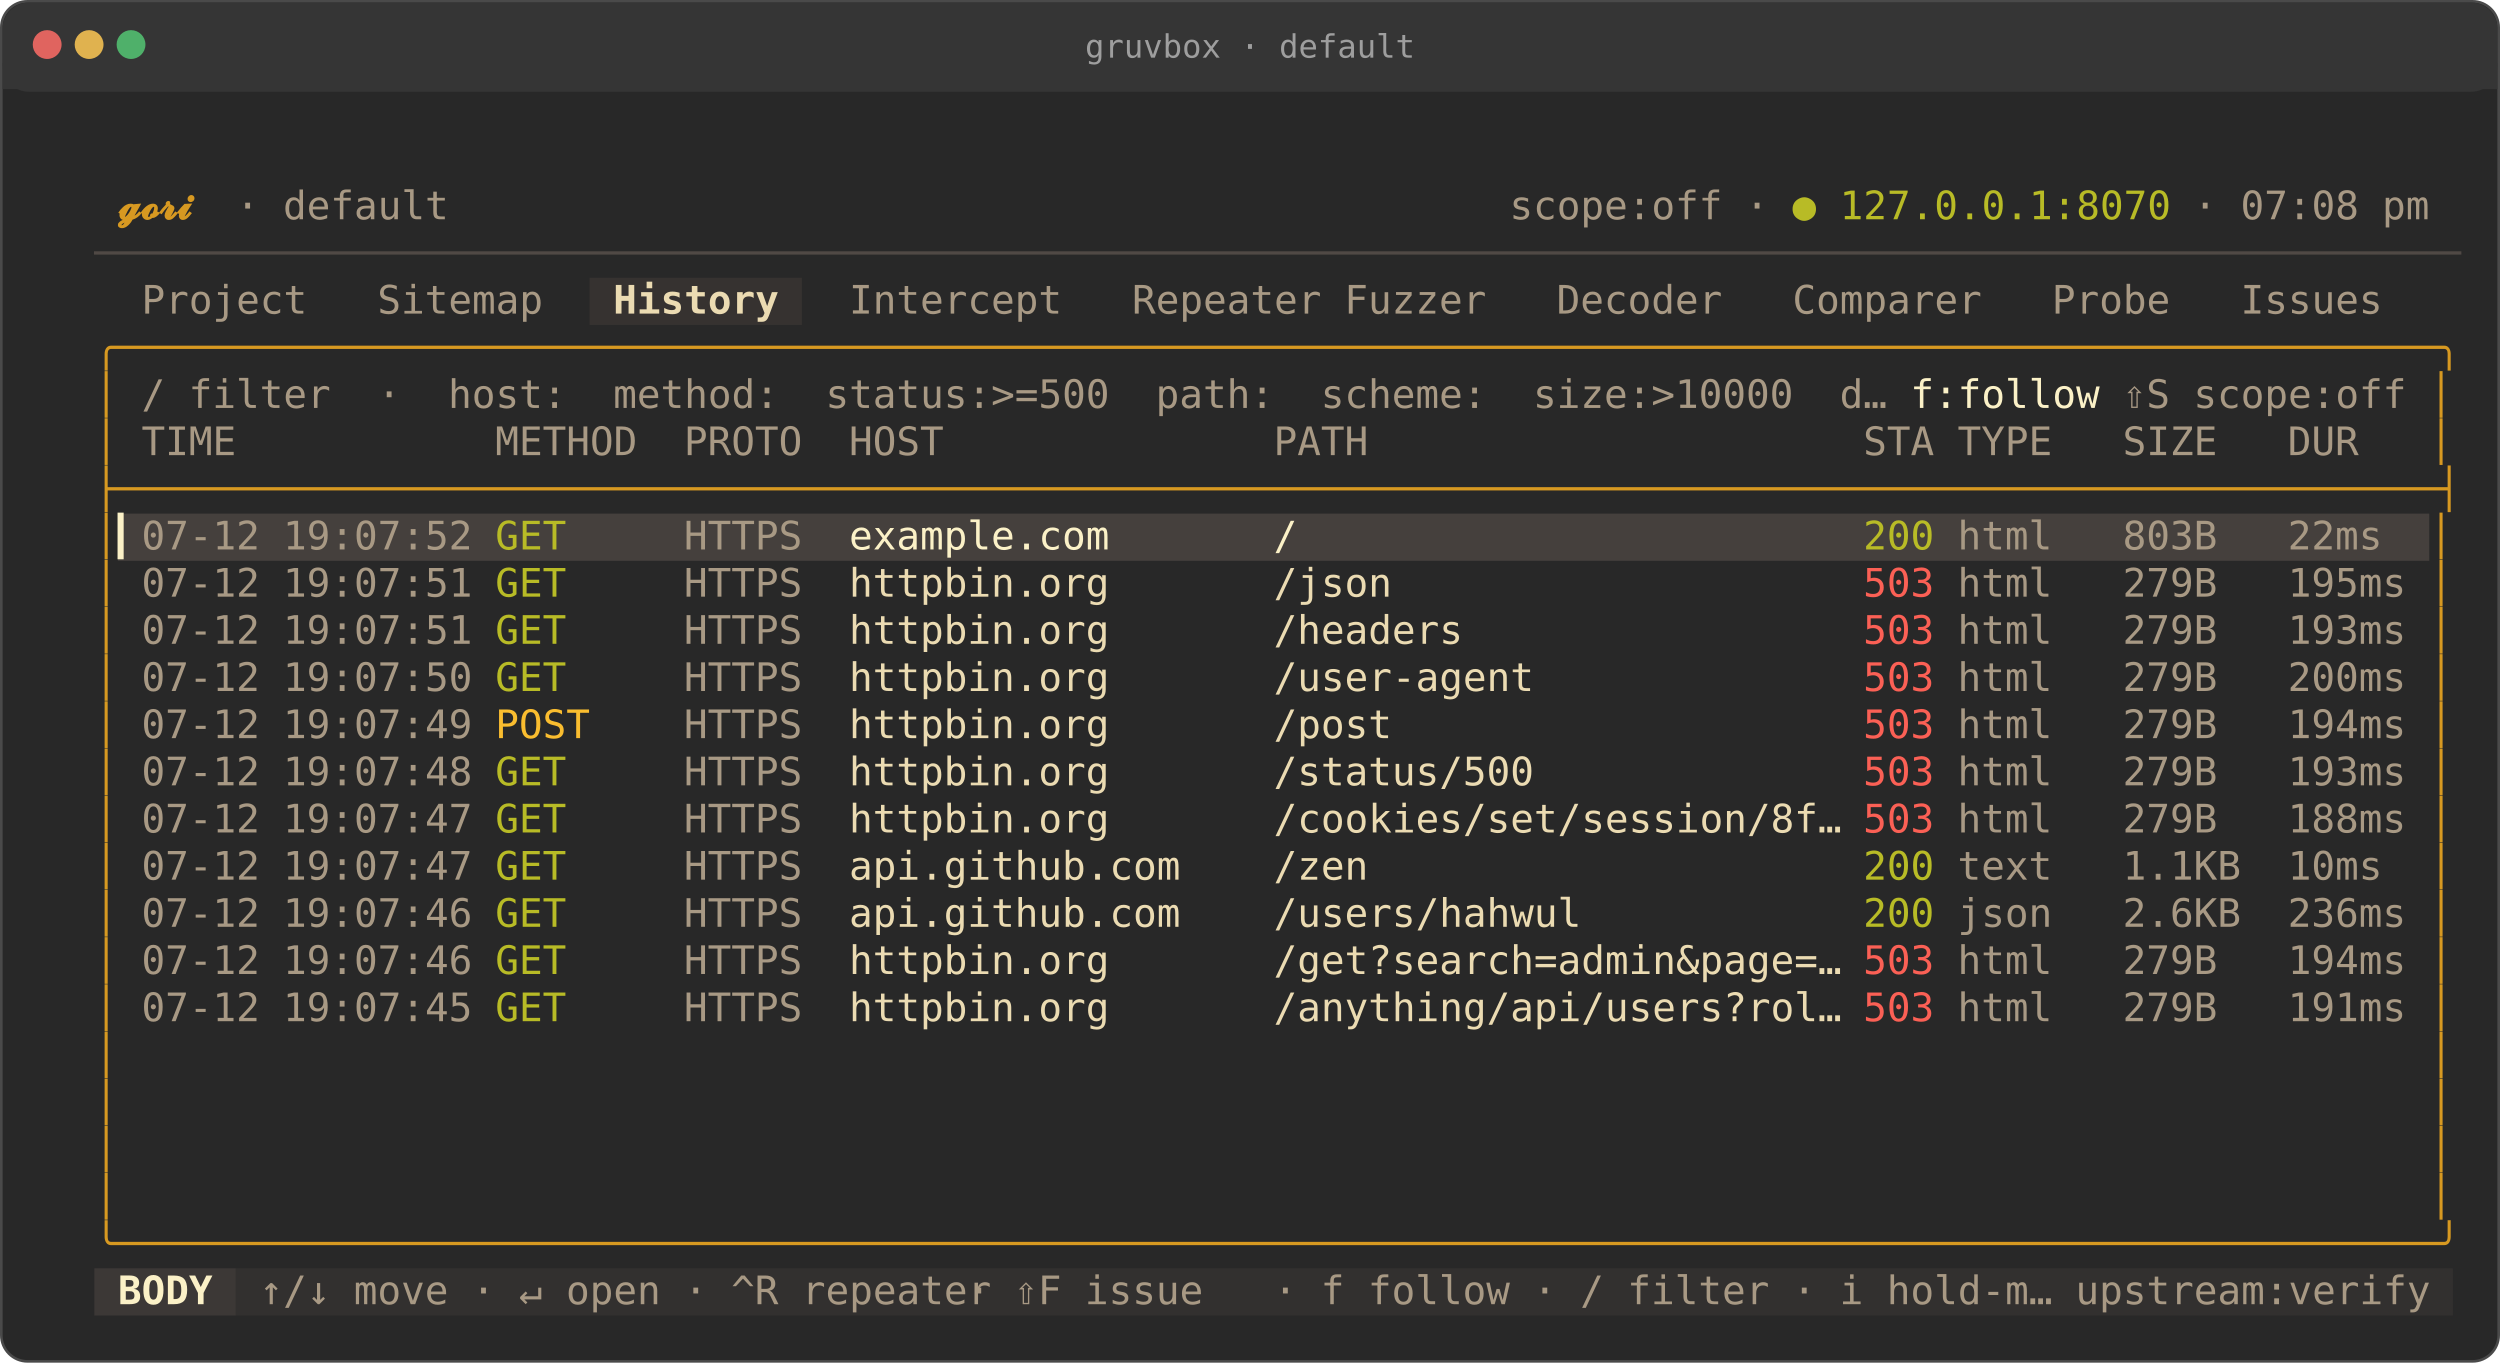
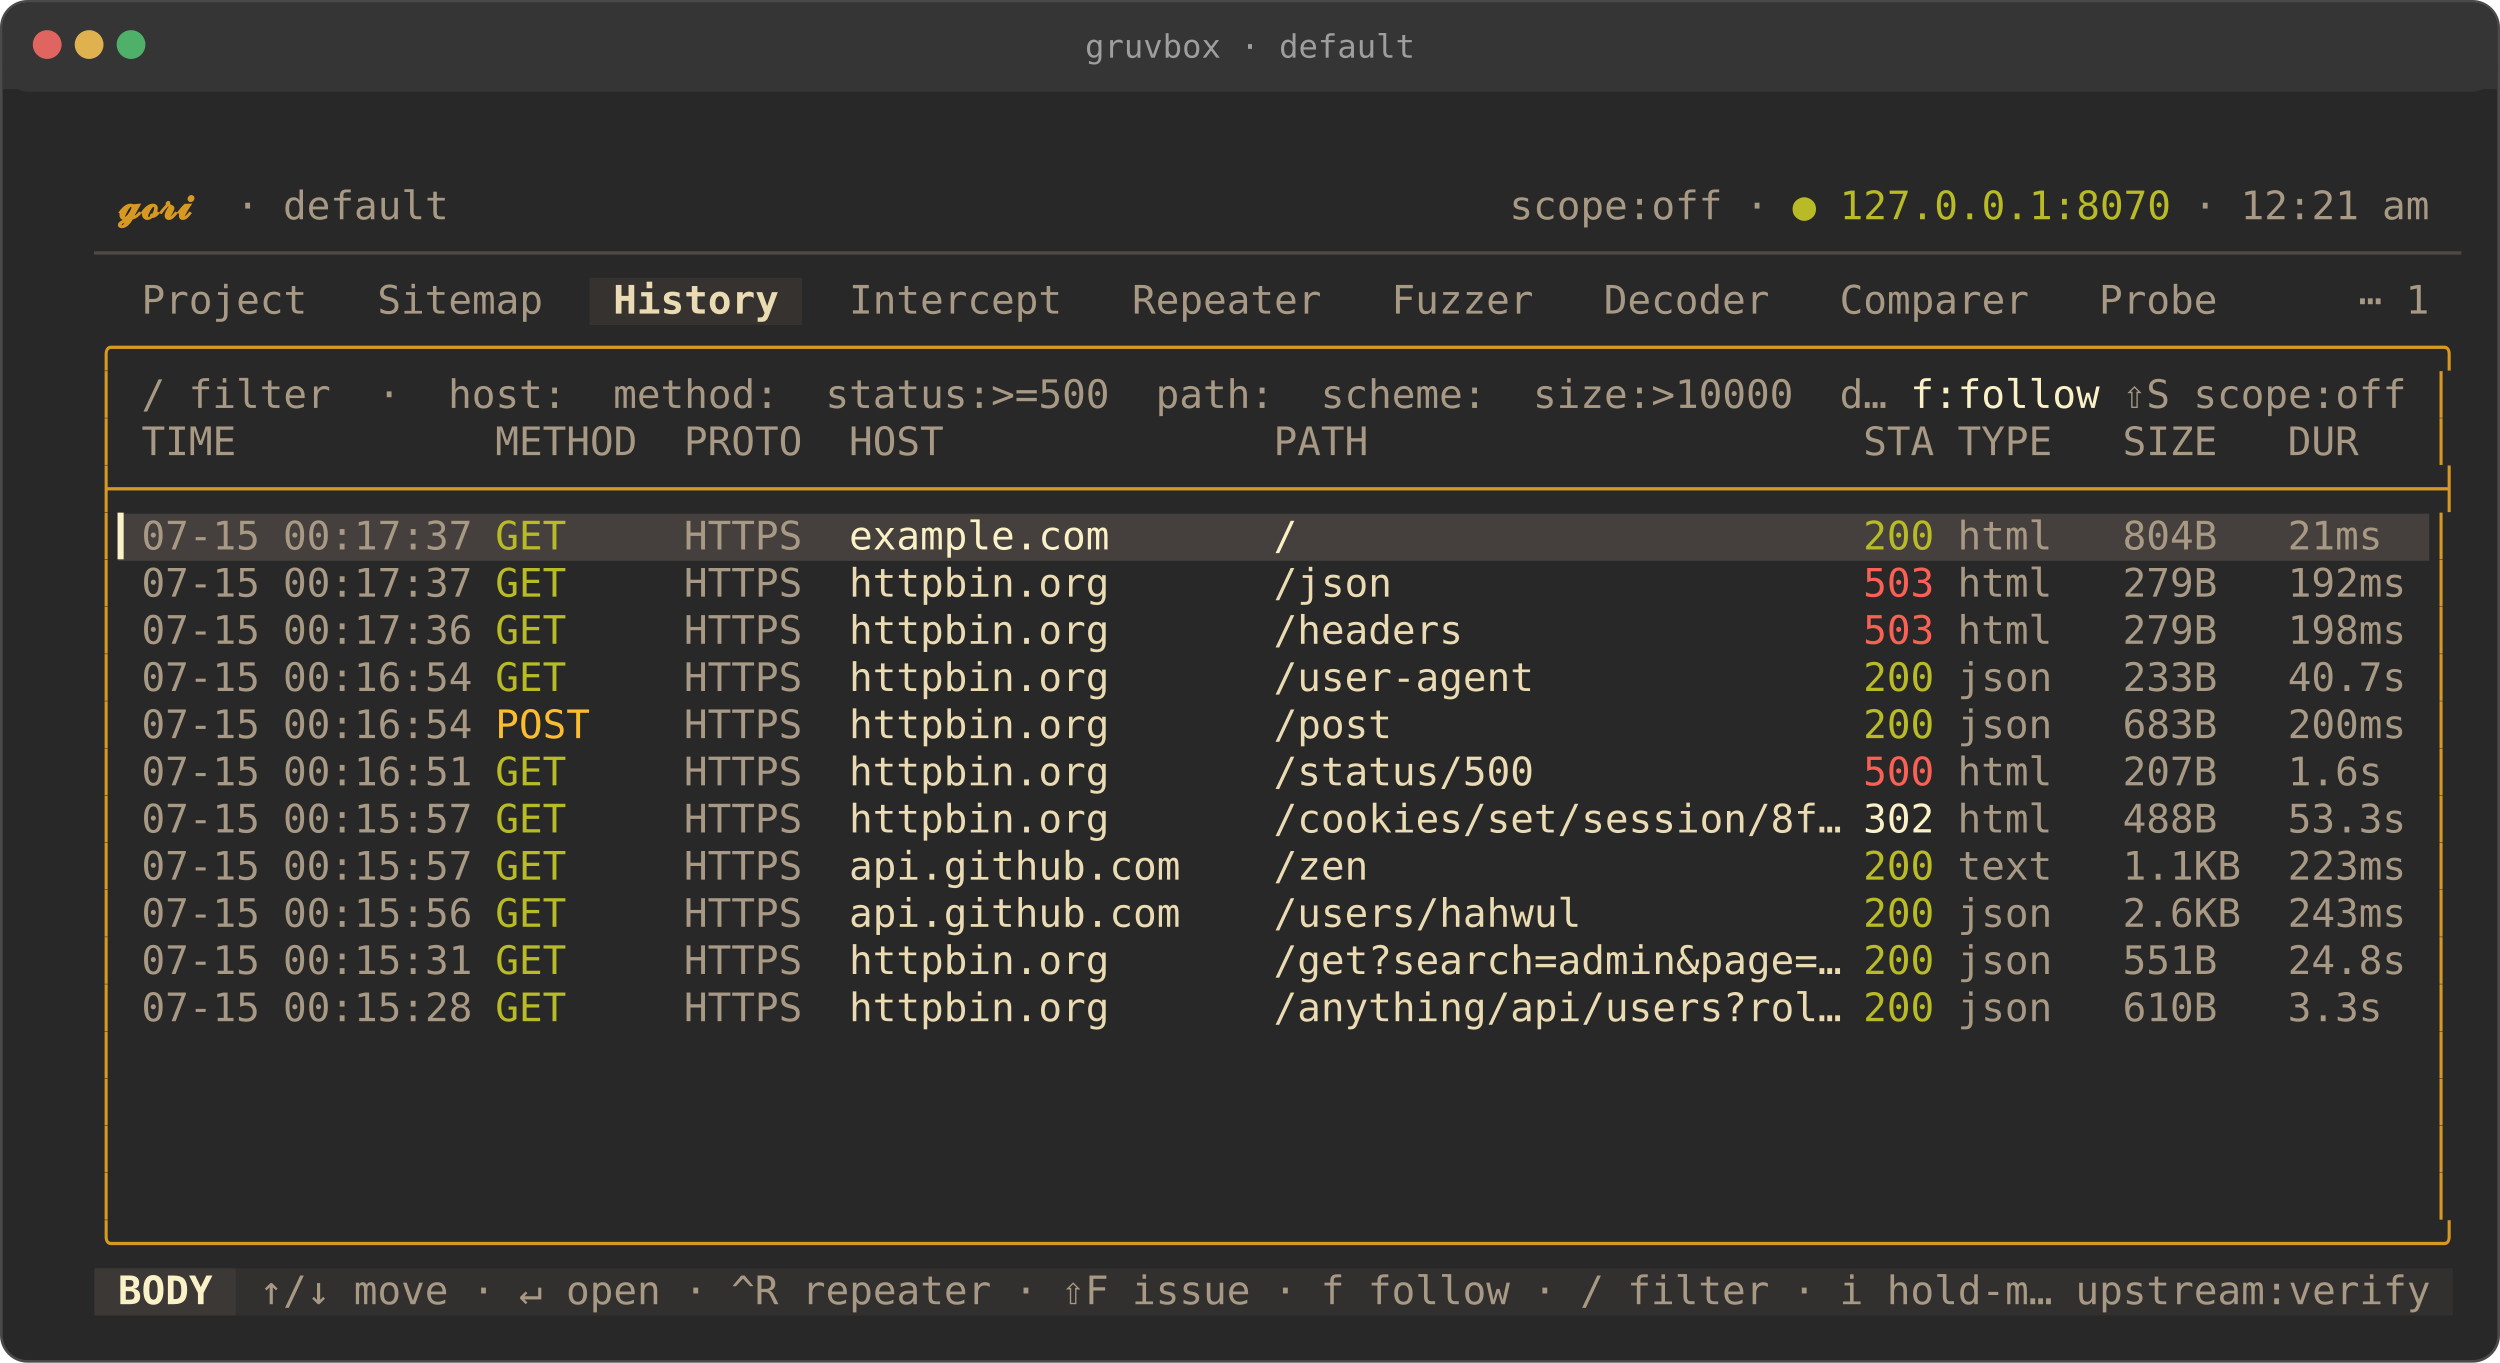
<svg xmlns="http://www.w3.org/2000/svg" width="954" height="520" viewBox="0 0 954.0 520.0" font-family="ui-monospace,'SF Mono','JetBrains Mono',Menlo,Consolas,monospace" font-size="15.0px" role="img" aria-label="gruvbox · default">
  <rect x="0.5" y="0.5" width="953.0" height="519.0" rx="10" ry="10" fill="#282828" stroke="#4a4a4a" stroke-width="1" />
  <rect x="1" y="1" width="952.0" height="34.0" rx="10" ry="10" fill="#353535" />
  <rect x="1" y="24.0" width="952.0" height="10" fill="#353535" />
  <circle cx="18.0" cy="17.0" r="5.5" fill="#e0645f" />
  <circle cx="34.0" cy="17.0" r="5.5" fill="#e0b24f" />
  <circle cx="50.0" cy="17.0" r="5.5" fill="#4fb06a" />
  <text x="477.0" y="22.0" text-anchor="middle" fill="#9e9e9e" font-size="12.3px">gruvbox · default</text>
  <rect x="225.00" y="106.00" width="81.00" height="18.00" fill="#363230" />
  <rect x="45.00" y="196.00" width="882.00" height="18.00" fill="#45403d" />
  <rect x="36.00" y="484.00" width="54.00" height="18.00" fill="#3c3836" />
  <rect x="90.00" y="484.00" width="846.00" height="18.00" fill="#32302f" />
  <text x="45.00" y="83.68" textLength="36.00" lengthAdjust="spacingAndGlyphs" fill="#d79921" font-weight="700" xml:space="preserve">𝓰𝓸𝓻𝓲</text>
  <text x="90.00" y="83.68" textLength="9.00" lengthAdjust="spacingAndGlyphs" fill="#a89984" xml:space="preserve">·</text>
  <text x="108.00" y="83.68" textLength="63.00" lengthAdjust="spacingAndGlyphs" fill="#a89984" xml:space="preserve">default</text>
  <text x="576.00" y="83.68" textLength="81.00" lengthAdjust="spacingAndGlyphs" fill="#a89984" xml:space="preserve">scope:off</text>
  <text x="666.00" y="83.68" textLength="9.00" lengthAdjust="spacingAndGlyphs" fill="#a89984" xml:space="preserve">·</text>
  <text x="684.00" y="83.68" textLength="9.00" lengthAdjust="spacingAndGlyphs" fill="#b8bb26" xml:space="preserve">●</text>
  <text x="702.00" y="83.68" textLength="126.00" lengthAdjust="spacingAndGlyphs" fill="#b8bb26" xml:space="preserve">127.0.0.1:8070</text>
  <text x="837.00" y="83.68" textLength="9.00" lengthAdjust="spacingAndGlyphs" fill="#a89984" xml:space="preserve">·</text>
-   <text x="855.00" y="83.68" textLength="45.00" lengthAdjust="spacingAndGlyphs" fill="#a89984" xml:space="preserve">07:08</text>
-   <text x="909.00" y="83.68" textLength="18.00" lengthAdjust="spacingAndGlyphs" fill="#a89984" xml:space="preserve">pm</text>
+   <text x="855.00" y="83.68" textLength="45.00" lengthAdjust="spacingAndGlyphs" fill="#a89984" xml:space="preserve">12:21</text>
+   <text x="909.00" y="83.68" textLength="18.00" lengthAdjust="spacingAndGlyphs" fill="#a89984" xml:space="preserve">am</text>
  <text x="36.00" y="101.68" textLength="900.00" lengthAdjust="spacingAndGlyphs" fill="#504945" xml:space="preserve">────────────────────────────────────────────────────────────────────────────────────────────────────</text>
  <text x="54.00" y="119.68" textLength="63.00" lengthAdjust="spacingAndGlyphs" fill="#a89984" xml:space="preserve">Project</text>
  <text x="144.00" y="119.68" textLength="63.00" lengthAdjust="spacingAndGlyphs" fill="#a89984" xml:space="preserve">Sitemap</text>
  <text x="234.00" y="119.68" textLength="63.00" lengthAdjust="spacingAndGlyphs" fill="#ebdbb2" font-weight="700" xml:space="preserve">History</text>
  <text x="324.00" y="119.68" textLength="81.00" lengthAdjust="spacingAndGlyphs" fill="#a89984" xml:space="preserve">Intercept</text>
-   <text x="432.00" y="119.68" textLength="54.00" lengthAdjust="spacingAndGlyphs" fill="#a89984" xml:space="preserve">Repeater</text>
-   <text x="513.00" y="119.68" textLength="54.00" lengthAdjust="spacingAndGlyphs" fill="#a89984" xml:space="preserve">Fuzzer</text>
-   <text x="594.00" y="119.68" textLength="63.00" lengthAdjust="spacingAndGlyphs" fill="#a89984" xml:space="preserve">Decoder</text>
-   <text x="684.00" y="119.68" textLength="72.00" lengthAdjust="spacingAndGlyphs" fill="#a89984" xml:space="preserve">Comparer</text>
-   <text x="783.00" y="119.68" textLength="45.00" lengthAdjust="spacingAndGlyphs" fill="#a89984" xml:space="preserve">Probe</text>
-   <text x="855.00" y="119.68" textLength="72.00" lengthAdjust="spacingAndGlyphs" fill="#a89984" xml:space="preserve">Issues</text>
+   <text x="432.00" y="119.68" textLength="72.00" lengthAdjust="spacingAndGlyphs" fill="#a89984" xml:space="preserve">Repeater</text>
+   <text x="531.00" y="119.68" textLength="54.00" lengthAdjust="spacingAndGlyphs" fill="#a89984" xml:space="preserve">Fuzzer</text>
+   <text x="612.00" y="119.68" textLength="63.00" lengthAdjust="spacingAndGlyphs" fill="#a89984" xml:space="preserve">Decoder</text>
+   <text x="702.00" y="119.68" textLength="72.00" lengthAdjust="spacingAndGlyphs" fill="#a89984" xml:space="preserve">Comparer</text>
+   <text x="801.00" y="119.68" textLength="45.00" lengthAdjust="spacingAndGlyphs" fill="#a89984" xml:space="preserve">Probe</text>
+   <text x="900.00" y="119.68" textLength="9.00" lengthAdjust="spacingAndGlyphs" fill="#a89984" xml:space="preserve">⋯</text>
+   <text x="918.00" y="119.68" textLength="9.00" lengthAdjust="spacingAndGlyphs" fill="#a89984" xml:space="preserve">1</text>
  <text x="36.00" y="137.68" textLength="900.00" lengthAdjust="spacingAndGlyphs" fill="#d79921" xml:space="preserve">╭──────────────────────────────────────────────────────────────────────────────────────────────────╮</text>
  <text x="36.00" y="155.68" textLength="9.00" lengthAdjust="spacingAndGlyphs" fill="#d79921" xml:space="preserve">│</text>
  <text x="54.00" y="155.68" textLength="9.00" lengthAdjust="spacingAndGlyphs" fill="#a89984" xml:space="preserve">/</text>
  <text x="72.00" y="155.68" textLength="54.00" lengthAdjust="spacingAndGlyphs" fill="#a89984" xml:space="preserve">filter</text>
  <text x="144.00" y="155.68" textLength="9.00" lengthAdjust="spacingAndGlyphs" fill="#a89984" xml:space="preserve">·</text>
  <text x="171.00" y="155.68" textLength="45.00" lengthAdjust="spacingAndGlyphs" fill="#a89984" xml:space="preserve">host:</text>
  <text x="234.00" y="155.68" textLength="63.00" lengthAdjust="spacingAndGlyphs" fill="#a89984" xml:space="preserve">method:</text>
  <text x="315.00" y="155.68" textLength="108.00" lengthAdjust="spacingAndGlyphs" fill="#a89984" xml:space="preserve">status:&gt;=500</text>
  <text x="441.00" y="155.68" textLength="45.00" lengthAdjust="spacingAndGlyphs" fill="#a89984" xml:space="preserve">path:</text>
  <text x="504.00" y="155.68" textLength="63.00" lengthAdjust="spacingAndGlyphs" fill="#a89984" xml:space="preserve">scheme:</text>
  <text x="585.00" y="155.68" textLength="99.00" lengthAdjust="spacingAndGlyphs" fill="#a89984" xml:space="preserve">size:&gt;10000</text>
  <text x="702.00" y="155.68" textLength="18.00" lengthAdjust="spacingAndGlyphs" fill="#a89984" xml:space="preserve">d…</text>
  <text x="729.00" y="155.68" textLength="72.00" lengthAdjust="spacingAndGlyphs" fill="#fbf1c7" xml:space="preserve">f:follow</text>
  <text x="810.00" y="155.68" textLength="18.00" lengthAdjust="spacingAndGlyphs" fill="#a89984" xml:space="preserve">⇧S</text>
  <text x="837.00" y="155.68" textLength="81.00" lengthAdjust="spacingAndGlyphs" fill="#a89984" xml:space="preserve">scope:off</text>
  <text x="927.00" y="155.68" textLength="9.00" lengthAdjust="spacingAndGlyphs" fill="#d79921" xml:space="preserve">│</text>
  <text x="36.00" y="173.68" textLength="9.00" lengthAdjust="spacingAndGlyphs" fill="#d79921" xml:space="preserve">│</text>
  <text x="54.00" y="173.68" textLength="36.00" lengthAdjust="spacingAndGlyphs" fill="#a89984" xml:space="preserve">TIME</text>
  <text x="189.00" y="173.68" textLength="54.00" lengthAdjust="spacingAndGlyphs" fill="#a89984" xml:space="preserve">METHOD</text>
  <text x="261.00" y="173.68" textLength="45.00" lengthAdjust="spacingAndGlyphs" fill="#a89984" xml:space="preserve">PROTO</text>
  <text x="324.00" y="173.68" textLength="36.00" lengthAdjust="spacingAndGlyphs" fill="#a89984" xml:space="preserve">HOST</text>
  <text x="486.00" y="173.68" textLength="36.00" lengthAdjust="spacingAndGlyphs" fill="#a89984" xml:space="preserve">PATH</text>
  <text x="711.00" y="173.68" textLength="27.00" lengthAdjust="spacingAndGlyphs" fill="#a89984" xml:space="preserve">STA</text>
  <text x="747.00" y="173.68" textLength="36.00" lengthAdjust="spacingAndGlyphs" fill="#a89984" xml:space="preserve">TYPE</text>
  <text x="810.00" y="173.68" textLength="36.00" lengthAdjust="spacingAndGlyphs" fill="#a89984" xml:space="preserve">SIZE</text>
  <text x="873.00" y="173.68" textLength="27.00" lengthAdjust="spacingAndGlyphs" fill="#a89984" xml:space="preserve">DUR</text>
  <text x="927.00" y="173.68" textLength="9.00" lengthAdjust="spacingAndGlyphs" fill="#d79921" xml:space="preserve">│</text>
  <text x="36.00" y="191.68" textLength="900.00" lengthAdjust="spacingAndGlyphs" fill="#d79921" xml:space="preserve">├──────────────────────────────────────────────────────────────────────────────────────────────────┤</text>
  <text x="36.00" y="209.68" textLength="9.00" lengthAdjust="spacingAndGlyphs" fill="#d79921" xml:space="preserve">│</text>
  <text x="45.00" y="209.68" textLength="9.00" lengthAdjust="spacingAndGlyphs" fill="#fbf1c7" xml:space="preserve">▎</text>
-   <text x="54.00" y="209.68" textLength="45.00" lengthAdjust="spacingAndGlyphs" fill="#a89984" xml:space="preserve">07-12</text>
-   <text x="108.00" y="209.68" textLength="72.00" lengthAdjust="spacingAndGlyphs" fill="#a89984" xml:space="preserve">19:07:52</text>
+   <text x="54.00" y="209.68" textLength="45.00" lengthAdjust="spacingAndGlyphs" fill="#a89984" xml:space="preserve">07-15</text>
+   <text x="108.00" y="209.68" textLength="72.00" lengthAdjust="spacingAndGlyphs" fill="#a89984" xml:space="preserve">00:17:37</text>
  <text x="189.00" y="209.68" textLength="27.00" lengthAdjust="spacingAndGlyphs" fill="#b8bb26" xml:space="preserve">GET</text>
  <text x="261.00" y="209.68" textLength="45.00" lengthAdjust="spacingAndGlyphs" fill="#a89984" xml:space="preserve">HTTPS</text>
  <text x="324.00" y="209.68" textLength="99.00" lengthAdjust="spacingAndGlyphs" fill="#fbf1c7" xml:space="preserve">example.com</text>
  <text x="486.00" y="209.68" textLength="9.00" lengthAdjust="spacingAndGlyphs" fill="#fbf1c7" xml:space="preserve">/</text>
  <text x="711.00" y="209.68" textLength="27.00" lengthAdjust="spacingAndGlyphs" fill="#b8bb26" xml:space="preserve">200</text>
  <text x="747.00" y="209.68" textLength="36.00" lengthAdjust="spacingAndGlyphs" fill="#a89984" xml:space="preserve">html</text>
-   <text x="810.00" y="209.68" textLength="36.00" lengthAdjust="spacingAndGlyphs" fill="#a89984" xml:space="preserve">803B</text>
-   <text x="873.00" y="209.68" textLength="36.00" lengthAdjust="spacingAndGlyphs" fill="#a89984" xml:space="preserve">22ms</text>
+   <text x="810.00" y="209.68" textLength="36.00" lengthAdjust="spacingAndGlyphs" fill="#a89984" xml:space="preserve">804B</text>
+   <text x="873.00" y="209.68" textLength="36.00" lengthAdjust="spacingAndGlyphs" fill="#a89984" xml:space="preserve">21ms</text>
  <text x="927.00" y="209.68" textLength="9.00" lengthAdjust="spacingAndGlyphs" fill="#d79921" xml:space="preserve">│</text>
  <text x="36.00" y="227.68" textLength="9.00" lengthAdjust="spacingAndGlyphs" fill="#d79921" xml:space="preserve">│</text>
-   <text x="54.00" y="227.68" textLength="45.00" lengthAdjust="spacingAndGlyphs" fill="#a89984" xml:space="preserve">07-12</text>
-   <text x="108.00" y="227.68" textLength="72.00" lengthAdjust="spacingAndGlyphs" fill="#a89984" xml:space="preserve">19:07:51</text>
+   <text x="54.00" y="227.68" textLength="45.00" lengthAdjust="spacingAndGlyphs" fill="#a89984" xml:space="preserve">07-15</text>
+   <text x="108.00" y="227.68" textLength="72.00" lengthAdjust="spacingAndGlyphs" fill="#a89984" xml:space="preserve">00:17:37</text>
  <text x="189.00" y="227.68" textLength="27.00" lengthAdjust="spacingAndGlyphs" fill="#b8bb26" xml:space="preserve">GET</text>
  <text x="261.00" y="227.68" textLength="45.00" lengthAdjust="spacingAndGlyphs" fill="#a89984" xml:space="preserve">HTTPS</text>
  <text x="324.00" y="227.68" textLength="99.00" lengthAdjust="spacingAndGlyphs" fill="#ebdbb2" xml:space="preserve">httpbin.org</text>
  <text x="486.00" y="227.68" textLength="45.00" lengthAdjust="spacingAndGlyphs" fill="#ebdbb2" xml:space="preserve">/json</text>
  <text x="711.00" y="227.68" textLength="27.00" lengthAdjust="spacingAndGlyphs" fill="#fb6055" xml:space="preserve">503</text>
  <text x="747.00" y="227.68" textLength="36.00" lengthAdjust="spacingAndGlyphs" fill="#a89984" xml:space="preserve">html</text>
  <text x="810.00" y="227.68" textLength="36.00" lengthAdjust="spacingAndGlyphs" fill="#a89984" xml:space="preserve">279B</text>
-   <text x="873.00" y="227.68" textLength="45.00" lengthAdjust="spacingAndGlyphs" fill="#a89984" xml:space="preserve">195ms</text>
+   <text x="873.00" y="227.68" textLength="45.00" lengthAdjust="spacingAndGlyphs" fill="#a89984" xml:space="preserve">192ms</text>
  <text x="927.00" y="227.68" textLength="9.00" lengthAdjust="spacingAndGlyphs" fill="#d79921" xml:space="preserve">│</text>
  <text x="36.00" y="245.68" textLength="9.00" lengthAdjust="spacingAndGlyphs" fill="#d79921" xml:space="preserve">│</text>
-   <text x="54.00" y="245.68" textLength="45.00" lengthAdjust="spacingAndGlyphs" fill="#a89984" xml:space="preserve">07-12</text>
-   <text x="108.00" y="245.68" textLength="72.00" lengthAdjust="spacingAndGlyphs" fill="#a89984" xml:space="preserve">19:07:51</text>
+   <text x="54.00" y="245.68" textLength="45.00" lengthAdjust="spacingAndGlyphs" fill="#a89984" xml:space="preserve">07-15</text>
+   <text x="108.00" y="245.68" textLength="72.00" lengthAdjust="spacingAndGlyphs" fill="#a89984" xml:space="preserve">00:17:36</text>
  <text x="189.00" y="245.68" textLength="27.00" lengthAdjust="spacingAndGlyphs" fill="#b8bb26" xml:space="preserve">GET</text>
  <text x="261.00" y="245.68" textLength="45.00" lengthAdjust="spacingAndGlyphs" fill="#a89984" xml:space="preserve">HTTPS</text>
  <text x="324.00" y="245.68" textLength="99.00" lengthAdjust="spacingAndGlyphs" fill="#ebdbb2" xml:space="preserve">httpbin.org</text>
  <text x="486.00" y="245.68" textLength="72.00" lengthAdjust="spacingAndGlyphs" fill="#ebdbb2" xml:space="preserve">/headers</text>
  <text x="711.00" y="245.68" textLength="27.00" lengthAdjust="spacingAndGlyphs" fill="#fb6055" xml:space="preserve">503</text>
  <text x="747.00" y="245.68" textLength="36.00" lengthAdjust="spacingAndGlyphs" fill="#a89984" xml:space="preserve">html</text>
  <text x="810.00" y="245.68" textLength="36.00" lengthAdjust="spacingAndGlyphs" fill="#a89984" xml:space="preserve">279B</text>
-   <text x="873.00" y="245.68" textLength="45.00" lengthAdjust="spacingAndGlyphs" fill="#a89984" xml:space="preserve">193ms</text>
+   <text x="873.00" y="245.68" textLength="45.00" lengthAdjust="spacingAndGlyphs" fill="#a89984" xml:space="preserve">198ms</text>
  <text x="927.00" y="245.68" textLength="9.00" lengthAdjust="spacingAndGlyphs" fill="#d79921" xml:space="preserve">│</text>
  <text x="36.00" y="263.68" textLength="9.00" lengthAdjust="spacingAndGlyphs" fill="#d79921" xml:space="preserve">│</text>
-   <text x="54.00" y="263.68" textLength="45.00" lengthAdjust="spacingAndGlyphs" fill="#a89984" xml:space="preserve">07-12</text>
-   <text x="108.00" y="263.68" textLength="72.00" lengthAdjust="spacingAndGlyphs" fill="#a89984" xml:space="preserve">19:07:50</text>
+   <text x="54.00" y="263.68" textLength="45.00" lengthAdjust="spacingAndGlyphs" fill="#a89984" xml:space="preserve">07-15</text>
+   <text x="108.00" y="263.68" textLength="72.00" lengthAdjust="spacingAndGlyphs" fill="#a89984" xml:space="preserve">00:16:54</text>
  <text x="189.00" y="263.68" textLength="27.00" lengthAdjust="spacingAndGlyphs" fill="#b8bb26" xml:space="preserve">GET</text>
  <text x="261.00" y="263.68" textLength="45.00" lengthAdjust="spacingAndGlyphs" fill="#a89984" xml:space="preserve">HTTPS</text>
  <text x="324.00" y="263.68" textLength="99.00" lengthAdjust="spacingAndGlyphs" fill="#ebdbb2" xml:space="preserve">httpbin.org</text>
  <text x="486.00" y="263.68" textLength="99.00" lengthAdjust="spacingAndGlyphs" fill="#ebdbb2" xml:space="preserve">/user-agent</text>
-   <text x="711.00" y="263.68" textLength="27.00" lengthAdjust="spacingAndGlyphs" fill="#fb6055" xml:space="preserve">503</text>
-   <text x="747.00" y="263.68" textLength="36.00" lengthAdjust="spacingAndGlyphs" fill="#a89984" xml:space="preserve">html</text>
-   <text x="810.00" y="263.68" textLength="36.00" lengthAdjust="spacingAndGlyphs" fill="#a89984" xml:space="preserve">279B</text>
-   <text x="873.00" y="263.68" textLength="45.00" lengthAdjust="spacingAndGlyphs" fill="#a89984" xml:space="preserve">200ms</text>
+   <text x="711.00" y="263.68" textLength="27.00" lengthAdjust="spacingAndGlyphs" fill="#b8bb26" xml:space="preserve">200</text>
+   <text x="747.00" y="263.68" textLength="36.00" lengthAdjust="spacingAndGlyphs" fill="#a89984" xml:space="preserve">json</text>
+   <text x="810.00" y="263.68" textLength="36.00" lengthAdjust="spacingAndGlyphs" fill="#a89984" xml:space="preserve">233B</text>
+   <text x="873.00" y="263.68" textLength="45.00" lengthAdjust="spacingAndGlyphs" fill="#a89984" xml:space="preserve">40.7s</text>
  <text x="927.00" y="263.68" textLength="9.00" lengthAdjust="spacingAndGlyphs" fill="#d79921" xml:space="preserve">│</text>
  <text x="36.00" y="281.68" textLength="9.00" lengthAdjust="spacingAndGlyphs" fill="#d79921" xml:space="preserve">│</text>
-   <text x="54.00" y="281.68" textLength="45.00" lengthAdjust="spacingAndGlyphs" fill="#a89984" xml:space="preserve">07-12</text>
-   <text x="108.00" y="281.68" textLength="72.00" lengthAdjust="spacingAndGlyphs" fill="#a89984" xml:space="preserve">19:07:49</text>
+   <text x="54.00" y="281.68" textLength="45.00" lengthAdjust="spacingAndGlyphs" fill="#a89984" xml:space="preserve">07-15</text>
+   <text x="108.00" y="281.68" textLength="72.00" lengthAdjust="spacingAndGlyphs" fill="#a89984" xml:space="preserve">00:16:54</text>
  <text x="189.00" y="281.68" textLength="36.00" lengthAdjust="spacingAndGlyphs" fill="#fabd2f" xml:space="preserve">POST</text>
  <text x="261.00" y="281.68" textLength="45.00" lengthAdjust="spacingAndGlyphs" fill="#a89984" xml:space="preserve">HTTPS</text>
  <text x="324.00" y="281.68" textLength="99.00" lengthAdjust="spacingAndGlyphs" fill="#ebdbb2" xml:space="preserve">httpbin.org</text>
  <text x="486.00" y="281.68" textLength="45.00" lengthAdjust="spacingAndGlyphs" fill="#ebdbb2" xml:space="preserve">/post</text>
-   <text x="711.00" y="281.68" textLength="27.00" lengthAdjust="spacingAndGlyphs" fill="#fb6055" xml:space="preserve">503</text>
-   <text x="747.00" y="281.68" textLength="36.00" lengthAdjust="spacingAndGlyphs" fill="#a89984" xml:space="preserve">html</text>
-   <text x="810.00" y="281.68" textLength="36.00" lengthAdjust="spacingAndGlyphs" fill="#a89984" xml:space="preserve">279B</text>
-   <text x="873.00" y="281.68" textLength="45.00" lengthAdjust="spacingAndGlyphs" fill="#a89984" xml:space="preserve">194ms</text>
+   <text x="711.00" y="281.68" textLength="27.00" lengthAdjust="spacingAndGlyphs" fill="#b8bb26" xml:space="preserve">200</text>
+   <text x="747.00" y="281.68" textLength="36.00" lengthAdjust="spacingAndGlyphs" fill="#a89984" xml:space="preserve">json</text>
+   <text x="810.00" y="281.68" textLength="36.00" lengthAdjust="spacingAndGlyphs" fill="#a89984" xml:space="preserve">683B</text>
+   <text x="873.00" y="281.68" textLength="45.00" lengthAdjust="spacingAndGlyphs" fill="#a89984" xml:space="preserve">200ms</text>
  <text x="927.00" y="281.68" textLength="9.00" lengthAdjust="spacingAndGlyphs" fill="#d79921" xml:space="preserve">│</text>
  <text x="36.00" y="299.68" textLength="9.00" lengthAdjust="spacingAndGlyphs" fill="#d79921" xml:space="preserve">│</text>
-   <text x="54.00" y="299.68" textLength="45.00" lengthAdjust="spacingAndGlyphs" fill="#a89984" xml:space="preserve">07-12</text>
-   <text x="108.00" y="299.68" textLength="72.00" lengthAdjust="spacingAndGlyphs" fill="#a89984" xml:space="preserve">19:07:48</text>
+   <text x="54.00" y="299.68" textLength="45.00" lengthAdjust="spacingAndGlyphs" fill="#a89984" xml:space="preserve">07-15</text>
+   <text x="108.00" y="299.68" textLength="72.00" lengthAdjust="spacingAndGlyphs" fill="#a89984" xml:space="preserve">00:16:51</text>
  <text x="189.00" y="299.68" textLength="27.00" lengthAdjust="spacingAndGlyphs" fill="#b8bb26" xml:space="preserve">GET</text>
  <text x="261.00" y="299.68" textLength="45.00" lengthAdjust="spacingAndGlyphs" fill="#a89984" xml:space="preserve">HTTPS</text>
  <text x="324.00" y="299.68" textLength="99.00" lengthAdjust="spacingAndGlyphs" fill="#ebdbb2" xml:space="preserve">httpbin.org</text>
  <text x="486.00" y="299.68" textLength="99.00" lengthAdjust="spacingAndGlyphs" fill="#ebdbb2" xml:space="preserve">/status/500</text>
-   <text x="711.00" y="299.68" textLength="27.00" lengthAdjust="spacingAndGlyphs" fill="#fb6055" xml:space="preserve">503</text>
+   <text x="711.00" y="299.68" textLength="27.00" lengthAdjust="spacingAndGlyphs" fill="#fb6055" xml:space="preserve">500</text>
  <text x="747.00" y="299.68" textLength="36.00" lengthAdjust="spacingAndGlyphs" fill="#a89984" xml:space="preserve">html</text>
-   <text x="810.00" y="299.68" textLength="36.00" lengthAdjust="spacingAndGlyphs" fill="#a89984" xml:space="preserve">279B</text>
-   <text x="873.00" y="299.68" textLength="45.00" lengthAdjust="spacingAndGlyphs" fill="#a89984" xml:space="preserve">193ms</text>
+   <text x="810.00" y="299.68" textLength="36.00" lengthAdjust="spacingAndGlyphs" fill="#a89984" xml:space="preserve">207B</text>
+   <text x="873.00" y="299.68" textLength="36.00" lengthAdjust="spacingAndGlyphs" fill="#a89984" xml:space="preserve">1.6s</text>
  <text x="927.00" y="299.68" textLength="9.00" lengthAdjust="spacingAndGlyphs" fill="#d79921" xml:space="preserve">│</text>
  <text x="36.00" y="317.68" textLength="9.00" lengthAdjust="spacingAndGlyphs" fill="#d79921" xml:space="preserve">│</text>
-   <text x="54.00" y="317.68" textLength="45.00" lengthAdjust="spacingAndGlyphs" fill="#a89984" xml:space="preserve">07-12</text>
-   <text x="108.00" y="317.68" textLength="72.00" lengthAdjust="spacingAndGlyphs" fill="#a89984" xml:space="preserve">19:07:47</text>
+   <text x="54.00" y="317.68" textLength="45.00" lengthAdjust="spacingAndGlyphs" fill="#a89984" xml:space="preserve">07-15</text>
+   <text x="108.00" y="317.68" textLength="72.00" lengthAdjust="spacingAndGlyphs" fill="#a89984" xml:space="preserve">00:15:57</text>
  <text x="189.00" y="317.68" textLength="27.00" lengthAdjust="spacingAndGlyphs" fill="#b8bb26" xml:space="preserve">GET</text>
  <text x="261.00" y="317.68" textLength="45.00" lengthAdjust="spacingAndGlyphs" fill="#a89984" xml:space="preserve">HTTPS</text>
  <text x="324.00" y="317.68" textLength="99.00" lengthAdjust="spacingAndGlyphs" fill="#ebdbb2" xml:space="preserve">httpbin.org</text>
  <text x="486.00" y="317.68" textLength="216.00" lengthAdjust="spacingAndGlyphs" fill="#ebdbb2" xml:space="preserve">/cookies/set/session/8f…</text>
-   <text x="711.00" y="317.68" textLength="27.00" lengthAdjust="spacingAndGlyphs" fill="#fb6055" xml:space="preserve">503</text>
+   <text x="711.00" y="317.68" textLength="27.00" lengthAdjust="spacingAndGlyphs" fill="#fbf1c7" xml:space="preserve">302</text>
  <text x="747.00" y="317.68" textLength="36.00" lengthAdjust="spacingAndGlyphs" fill="#a89984" xml:space="preserve">html</text>
-   <text x="810.00" y="317.68" textLength="36.00" lengthAdjust="spacingAndGlyphs" fill="#a89984" xml:space="preserve">279B</text>
-   <text x="873.00" y="317.68" textLength="45.00" lengthAdjust="spacingAndGlyphs" fill="#a89984" xml:space="preserve">188ms</text>
+   <text x="810.00" y="317.68" textLength="36.00" lengthAdjust="spacingAndGlyphs" fill="#a89984" xml:space="preserve">488B</text>
+   <text x="873.00" y="317.68" textLength="45.00" lengthAdjust="spacingAndGlyphs" fill="#a89984" xml:space="preserve">53.3s</text>
  <text x="927.00" y="317.68" textLength="9.00" lengthAdjust="spacingAndGlyphs" fill="#d79921" xml:space="preserve">│</text>
  <text x="36.00" y="335.68" textLength="9.00" lengthAdjust="spacingAndGlyphs" fill="#d79921" xml:space="preserve">│</text>
-   <text x="54.00" y="335.68" textLength="45.00" lengthAdjust="spacingAndGlyphs" fill="#a89984" xml:space="preserve">07-12</text>
-   <text x="108.00" y="335.68" textLength="72.00" lengthAdjust="spacingAndGlyphs" fill="#a89984" xml:space="preserve">19:07:47</text>
+   <text x="54.00" y="335.68" textLength="45.00" lengthAdjust="spacingAndGlyphs" fill="#a89984" xml:space="preserve">07-15</text>
+   <text x="108.00" y="335.68" textLength="72.00" lengthAdjust="spacingAndGlyphs" fill="#a89984" xml:space="preserve">00:15:57</text>
  <text x="189.00" y="335.68" textLength="27.00" lengthAdjust="spacingAndGlyphs" fill="#b8bb26" xml:space="preserve">GET</text>
  <text x="261.00" y="335.68" textLength="45.00" lengthAdjust="spacingAndGlyphs" fill="#a89984" xml:space="preserve">HTTPS</text>
  <text x="324.00" y="335.68" textLength="126.00" lengthAdjust="spacingAndGlyphs" fill="#ebdbb2" xml:space="preserve">api.github.com</text>
  <text x="486.00" y="335.68" textLength="36.00" lengthAdjust="spacingAndGlyphs" fill="#ebdbb2" xml:space="preserve">/zen</text>
  <text x="711.00" y="335.68" textLength="27.00" lengthAdjust="spacingAndGlyphs" fill="#b8bb26" xml:space="preserve">200</text>
  <text x="747.00" y="335.68" textLength="36.00" lengthAdjust="spacingAndGlyphs" fill="#a89984" xml:space="preserve">text</text>
  <text x="810.00" y="335.68" textLength="45.00" lengthAdjust="spacingAndGlyphs" fill="#a89984" xml:space="preserve">1.1KB</text>
-   <text x="873.00" y="335.68" textLength="36.00" lengthAdjust="spacingAndGlyphs" fill="#a89984" xml:space="preserve">10ms</text>
+   <text x="873.00" y="335.68" textLength="45.00" lengthAdjust="spacingAndGlyphs" fill="#a89984" xml:space="preserve">223ms</text>
  <text x="927.00" y="335.68" textLength="9.00" lengthAdjust="spacingAndGlyphs" fill="#d79921" xml:space="preserve">│</text>
  <text x="36.00" y="353.68" textLength="9.00" lengthAdjust="spacingAndGlyphs" fill="#d79921" xml:space="preserve">│</text>
-   <text x="54.00" y="353.68" textLength="45.00" lengthAdjust="spacingAndGlyphs" fill="#a89984" xml:space="preserve">07-12</text>
-   <text x="108.00" y="353.68" textLength="72.00" lengthAdjust="spacingAndGlyphs" fill="#a89984" xml:space="preserve">19:07:46</text>
+   <text x="54.00" y="353.68" textLength="45.00" lengthAdjust="spacingAndGlyphs" fill="#a89984" xml:space="preserve">07-15</text>
+   <text x="108.00" y="353.68" textLength="72.00" lengthAdjust="spacingAndGlyphs" fill="#a89984" xml:space="preserve">00:15:56</text>
  <text x="189.00" y="353.68" textLength="27.00" lengthAdjust="spacingAndGlyphs" fill="#b8bb26" xml:space="preserve">GET</text>
  <text x="261.00" y="353.68" textLength="45.00" lengthAdjust="spacingAndGlyphs" fill="#a89984" xml:space="preserve">HTTPS</text>
  <text x="324.00" y="353.68" textLength="126.00" lengthAdjust="spacingAndGlyphs" fill="#ebdbb2" xml:space="preserve">api.github.com</text>
  <text x="486.00" y="353.68" textLength="117.00" lengthAdjust="spacingAndGlyphs" fill="#ebdbb2" xml:space="preserve">/users/hahwul</text>
  <text x="711.00" y="353.68" textLength="27.00" lengthAdjust="spacingAndGlyphs" fill="#b8bb26" xml:space="preserve">200</text>
  <text x="747.00" y="353.68" textLength="36.00" lengthAdjust="spacingAndGlyphs" fill="#a89984" xml:space="preserve">json</text>
  <text x="810.00" y="353.68" textLength="45.00" lengthAdjust="spacingAndGlyphs" fill="#a89984" xml:space="preserve">2.6KB</text>
-   <text x="873.00" y="353.68" textLength="45.00" lengthAdjust="spacingAndGlyphs" fill="#a89984" xml:space="preserve">236ms</text>
+   <text x="873.00" y="353.68" textLength="45.00" lengthAdjust="spacingAndGlyphs" fill="#a89984" xml:space="preserve">243ms</text>
  <text x="927.00" y="353.68" textLength="9.00" lengthAdjust="spacingAndGlyphs" fill="#d79921" xml:space="preserve">│</text>
  <text x="36.00" y="371.68" textLength="9.00" lengthAdjust="spacingAndGlyphs" fill="#d79921" xml:space="preserve">│</text>
-   <text x="54.00" y="371.68" textLength="45.00" lengthAdjust="spacingAndGlyphs" fill="#a89984" xml:space="preserve">07-12</text>
-   <text x="108.00" y="371.68" textLength="72.00" lengthAdjust="spacingAndGlyphs" fill="#a89984" xml:space="preserve">19:07:46</text>
+   <text x="54.00" y="371.68" textLength="45.00" lengthAdjust="spacingAndGlyphs" fill="#a89984" xml:space="preserve">07-15</text>
+   <text x="108.00" y="371.68" textLength="72.00" lengthAdjust="spacingAndGlyphs" fill="#a89984" xml:space="preserve">00:15:31</text>
  <text x="189.00" y="371.68" textLength="27.00" lengthAdjust="spacingAndGlyphs" fill="#b8bb26" xml:space="preserve">GET</text>
  <text x="261.00" y="371.68" textLength="45.00" lengthAdjust="spacingAndGlyphs" fill="#a89984" xml:space="preserve">HTTPS</text>
  <text x="324.00" y="371.68" textLength="99.00" lengthAdjust="spacingAndGlyphs" fill="#ebdbb2" xml:space="preserve">httpbin.org</text>
  <text x="486.00" y="371.68" textLength="216.00" lengthAdjust="spacingAndGlyphs" fill="#ebdbb2" xml:space="preserve">/get?search=admin&amp;page=…</text>
-   <text x="711.00" y="371.68" textLength="27.00" lengthAdjust="spacingAndGlyphs" fill="#fb6055" xml:space="preserve">503</text>
-   <text x="747.00" y="371.68" textLength="36.00" lengthAdjust="spacingAndGlyphs" fill="#a89984" xml:space="preserve">html</text>
-   <text x="810.00" y="371.68" textLength="36.00" lengthAdjust="spacingAndGlyphs" fill="#a89984" xml:space="preserve">279B</text>
-   <text x="873.00" y="371.68" textLength="45.00" lengthAdjust="spacingAndGlyphs" fill="#a89984" xml:space="preserve">194ms</text>
+   <text x="711.00" y="371.68" textLength="27.00" lengthAdjust="spacingAndGlyphs" fill="#b8bb26" xml:space="preserve">200</text>
+   <text x="747.00" y="371.68" textLength="36.00" lengthAdjust="spacingAndGlyphs" fill="#a89984" xml:space="preserve">json</text>
+   <text x="810.00" y="371.68" textLength="36.00" lengthAdjust="spacingAndGlyphs" fill="#a89984" xml:space="preserve">551B</text>
+   <text x="873.00" y="371.68" textLength="45.00" lengthAdjust="spacingAndGlyphs" fill="#a89984" xml:space="preserve">24.8s</text>
  <text x="927.00" y="371.68" textLength="9.00" lengthAdjust="spacingAndGlyphs" fill="#d79921" xml:space="preserve">│</text>
  <text x="36.00" y="389.68" textLength="9.00" lengthAdjust="spacingAndGlyphs" fill="#d79921" xml:space="preserve">│</text>
-   <text x="54.00" y="389.68" textLength="45.00" lengthAdjust="spacingAndGlyphs" fill="#a89984" xml:space="preserve">07-12</text>
-   <text x="108.00" y="389.68" textLength="72.00" lengthAdjust="spacingAndGlyphs" fill="#a89984" xml:space="preserve">19:07:45</text>
+   <text x="54.00" y="389.68" textLength="45.00" lengthAdjust="spacingAndGlyphs" fill="#a89984" xml:space="preserve">07-15</text>
+   <text x="108.00" y="389.68" textLength="72.00" lengthAdjust="spacingAndGlyphs" fill="#a89984" xml:space="preserve">00:15:28</text>
  <text x="189.00" y="389.68" textLength="27.00" lengthAdjust="spacingAndGlyphs" fill="#b8bb26" xml:space="preserve">GET</text>
  <text x="261.00" y="389.68" textLength="45.00" lengthAdjust="spacingAndGlyphs" fill="#a89984" xml:space="preserve">HTTPS</text>
  <text x="324.00" y="389.68" textLength="99.00" lengthAdjust="spacingAndGlyphs" fill="#ebdbb2" xml:space="preserve">httpbin.org</text>
  <text x="486.00" y="389.68" textLength="216.00" lengthAdjust="spacingAndGlyphs" fill="#ebdbb2" xml:space="preserve">/anything/api/users?rol…</text>
-   <text x="711.00" y="389.68" textLength="27.00" lengthAdjust="spacingAndGlyphs" fill="#fb6055" xml:space="preserve">503</text>
-   <text x="747.00" y="389.68" textLength="36.00" lengthAdjust="spacingAndGlyphs" fill="#a89984" xml:space="preserve">html</text>
-   <text x="810.00" y="389.68" textLength="36.00" lengthAdjust="spacingAndGlyphs" fill="#a89984" xml:space="preserve">279B</text>
-   <text x="873.00" y="389.68" textLength="45.00" lengthAdjust="spacingAndGlyphs" fill="#a89984" xml:space="preserve">191ms</text>
+   <text x="711.00" y="389.68" textLength="27.00" lengthAdjust="spacingAndGlyphs" fill="#b8bb26" xml:space="preserve">200</text>
+   <text x="747.00" y="389.68" textLength="36.00" lengthAdjust="spacingAndGlyphs" fill="#a89984" xml:space="preserve">json</text>
+   <text x="810.00" y="389.68" textLength="36.00" lengthAdjust="spacingAndGlyphs" fill="#a89984" xml:space="preserve">610B</text>
+   <text x="873.00" y="389.68" textLength="36.00" lengthAdjust="spacingAndGlyphs" fill="#a89984" xml:space="preserve">3.3s</text>
  <text x="927.00" y="389.68" textLength="9.00" lengthAdjust="spacingAndGlyphs" fill="#d79921" xml:space="preserve">│</text>
  <text x="36.00" y="407.68" textLength="9.00" lengthAdjust="spacingAndGlyphs" fill="#d79921" xml:space="preserve">│</text>
  <text x="927.00" y="407.68" textLength="9.00" lengthAdjust="spacingAndGlyphs" fill="#d79921" xml:space="preserve">│</text>
  <text x="36.00" y="425.68" textLength="9.00" lengthAdjust="spacingAndGlyphs" fill="#d79921" xml:space="preserve">│</text>
  <text x="927.00" y="425.68" textLength="9.00" lengthAdjust="spacingAndGlyphs" fill="#d79921" xml:space="preserve">│</text>
  <text x="36.00" y="443.68" textLength="9.00" lengthAdjust="spacingAndGlyphs" fill="#d79921" xml:space="preserve">│</text>
  <text x="927.00" y="443.68" textLength="9.00" lengthAdjust="spacingAndGlyphs" fill="#d79921" xml:space="preserve">│</text>
  <text x="36.00" y="461.68" textLength="9.00" lengthAdjust="spacingAndGlyphs" fill="#d79921" xml:space="preserve">│</text>
  <text x="927.00" y="461.68" textLength="9.00" lengthAdjust="spacingAndGlyphs" fill="#d79921" xml:space="preserve">│</text>
  <text x="36.00" y="479.68" textLength="900.00" lengthAdjust="spacingAndGlyphs" fill="#d79921" xml:space="preserve">╰──────────────────────────────────────────────────────────────────────────────────────────────────╯</text>
  <text x="45.00" y="497.68" textLength="36.00" lengthAdjust="spacingAndGlyphs" fill="#fbf1c7" font-weight="700" xml:space="preserve">BODY</text>
  <text x="99.00" y="497.68" textLength="27.00" lengthAdjust="spacingAndGlyphs" fill="#a89984" xml:space="preserve">↑/↓</text>
  <text x="135.00" y="497.68" textLength="36.00" lengthAdjust="spacingAndGlyphs" fill="#a89984" xml:space="preserve">move</text>
  <text x="180.00" y="497.68" textLength="9.00" lengthAdjust="spacingAndGlyphs" fill="#a89984" xml:space="preserve">·</text>
  <text x="198.00" y="497.68" textLength="9.00" lengthAdjust="spacingAndGlyphs" fill="#a89984" xml:space="preserve">↵</text>
  <text x="216.00" y="497.68" textLength="36.00" lengthAdjust="spacingAndGlyphs" fill="#a89984" xml:space="preserve">open</text>
  <text x="261.00" y="497.68" textLength="9.00" lengthAdjust="spacingAndGlyphs" fill="#a89984" xml:space="preserve">·</text>
  <text x="279.00" y="497.68" textLength="18.00" lengthAdjust="spacingAndGlyphs" fill="#a89984" xml:space="preserve">^R</text>
-   <text x="306.00" y="497.68" textLength="54.00" lengthAdjust="spacingAndGlyphs" fill="#a89984" xml:space="preserve">repeater</text>
-   <text x="369.00" y="497.68" textLength="9.00" lengthAdjust="spacingAndGlyphs" fill="#a89984" xml:space="preserve">·</text>
-   <text x="387.00" y="497.68" textLength="18.00" lengthAdjust="spacingAndGlyphs" fill="#a89984" xml:space="preserve">⇧F</text>
-   <text x="414.00" y="497.68" textLength="63.00" lengthAdjust="spacingAndGlyphs" fill="#a89984" xml:space="preserve">issue</text>
+   <text x="306.00" y="497.68" textLength="72.00" lengthAdjust="spacingAndGlyphs" fill="#a89984" xml:space="preserve">repeater</text>
+   <text x="387.00" y="497.68" textLength="9.00" lengthAdjust="spacingAndGlyphs" fill="#a89984" xml:space="preserve">·</text>
+   <text x="405.00" y="497.68" textLength="18.00" lengthAdjust="spacingAndGlyphs" fill="#a89984" xml:space="preserve">⇧F</text>
+   <text x="432.00" y="497.68" textLength="45.00" lengthAdjust="spacingAndGlyphs" fill="#a89984" xml:space="preserve">issue</text>
  <text x="486.00" y="497.68" textLength="9.00" lengthAdjust="spacingAndGlyphs" fill="#a89984" xml:space="preserve">·</text>
  <text x="504.00" y="497.68" textLength="9.00" lengthAdjust="spacingAndGlyphs" fill="#a89984" xml:space="preserve">f</text>
  <text x="522.00" y="497.68" textLength="54.00" lengthAdjust="spacingAndGlyphs" fill="#a89984" xml:space="preserve">follow</text>
  <text x="585.00" y="497.68" textLength="9.00" lengthAdjust="spacingAndGlyphs" fill="#a89984" xml:space="preserve">·</text>
  <text x="603.00" y="497.68" textLength="9.00" lengthAdjust="spacingAndGlyphs" fill="#a89984" xml:space="preserve">/</text>
  <text x="621.00" y="497.68" textLength="54.00" lengthAdjust="spacingAndGlyphs" fill="#a89984" xml:space="preserve">filter</text>
  <text x="684.00" y="497.68" textLength="9.00" lengthAdjust="spacingAndGlyphs" fill="#a89984" xml:space="preserve">·</text>
  <text x="702.00" y="497.68" textLength="9.00" lengthAdjust="spacingAndGlyphs" fill="#a89984" xml:space="preserve">i</text>
  <text x="720.00" y="497.68" textLength="63.00" lengthAdjust="spacingAndGlyphs" fill="#a89984" xml:space="preserve">hold-m…</text>
  <text x="792.00" y="497.68" textLength="135.00" lengthAdjust="spacingAndGlyphs" fill="#a89984" xml:space="preserve">upstream:verify</text>
</svg>
